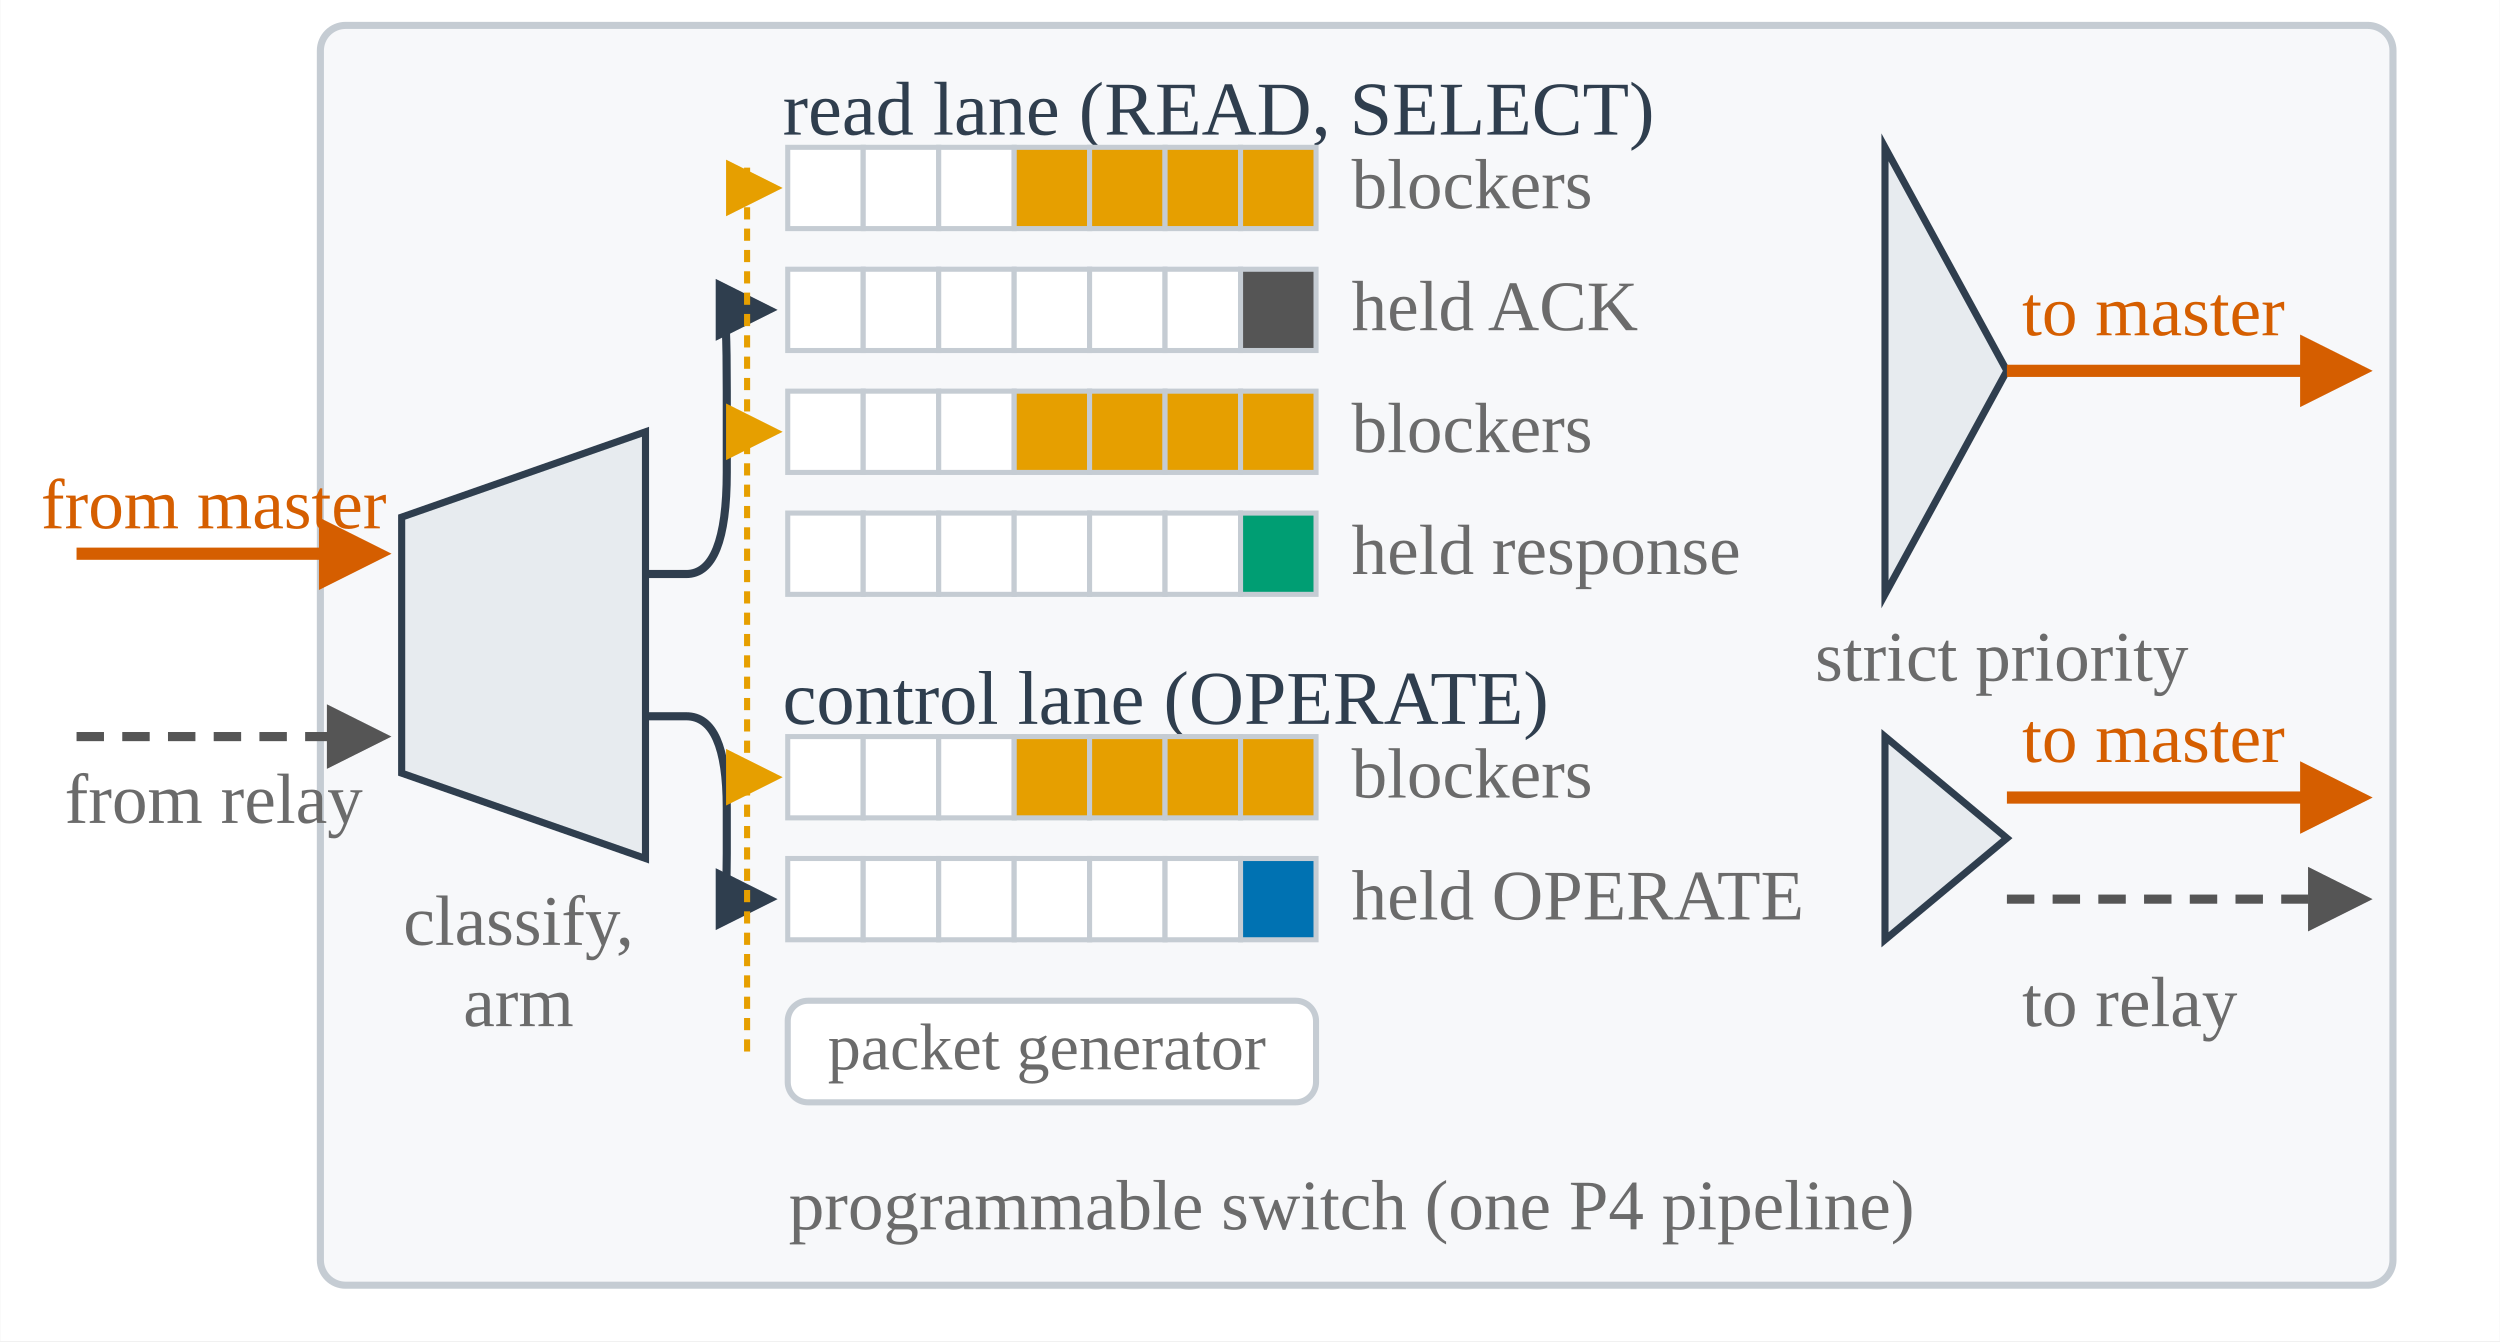
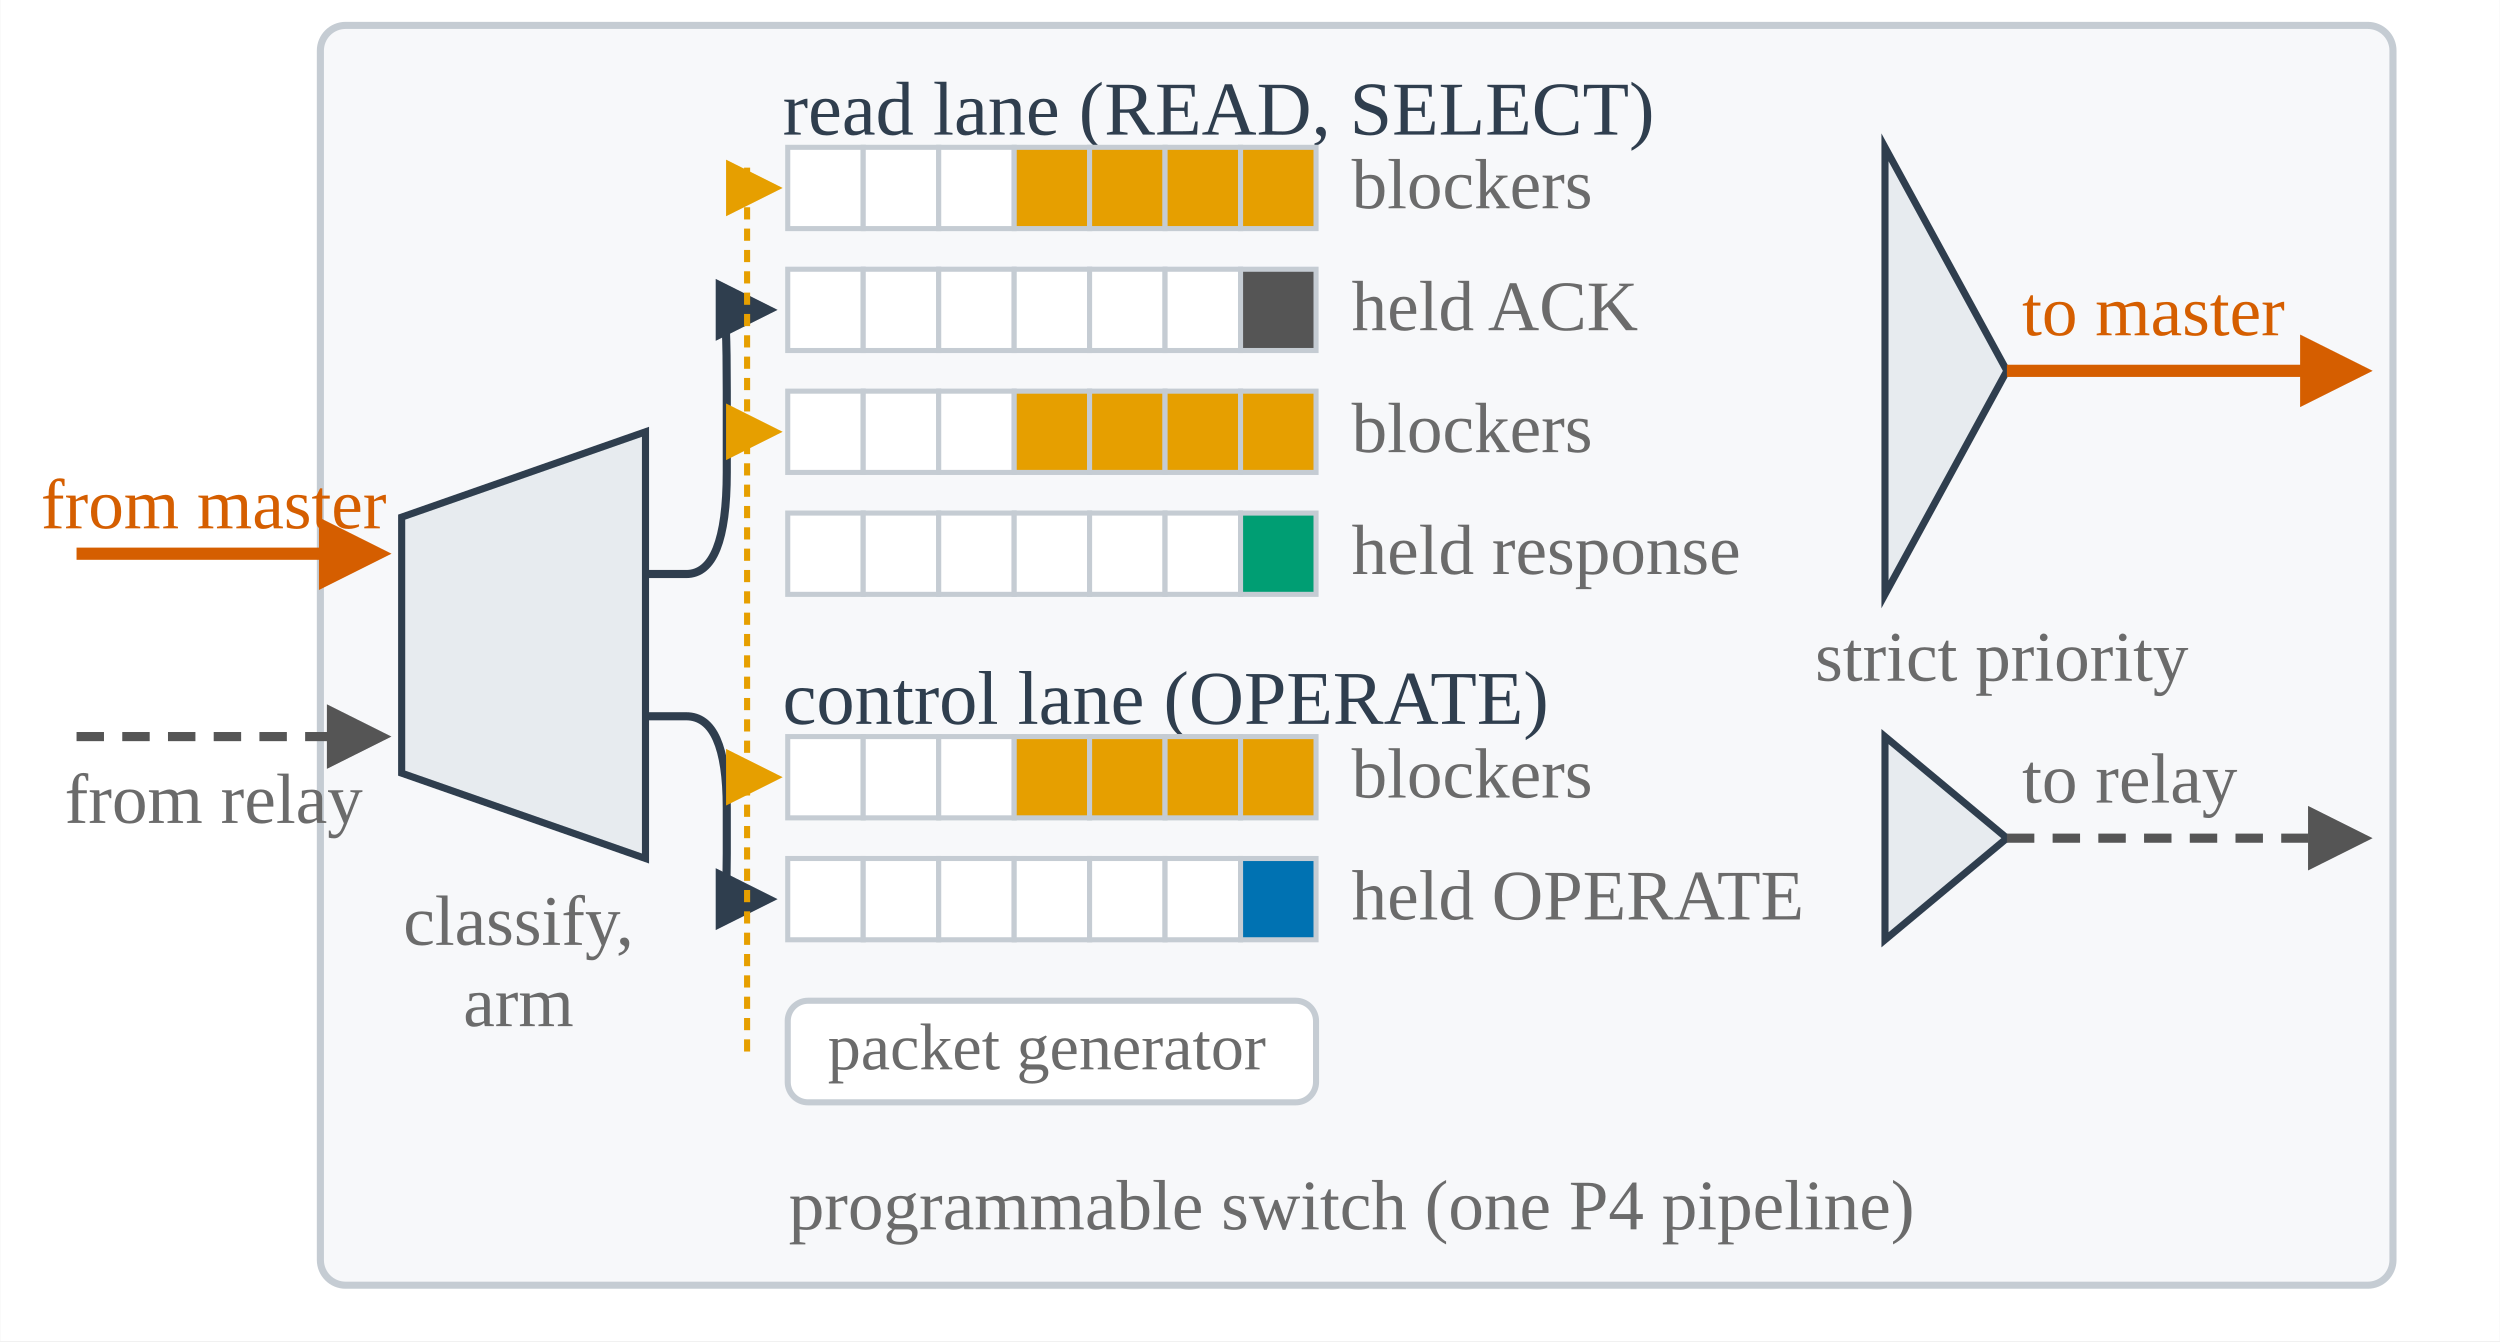
<svg xmlns="http://www.w3.org/2000/svg" viewBox="0 0 246 132" width="3.417in" height="1.833in" role="img" aria-labelledby="des-title des-desc">
  <rect width="246" height="132" fill="#ffffff" />
  <defs />
  <g>
    <g data-cell-id="0">
      <g data-cell-id="1">
        <g data-cell-id="c2">
          <g transform="translate(0.5,0.5)">
            <rect x="31" y="2" width="204" height="124" rx="2.48" ry="2.48" fill="#f7f8fa" stroke="#c5ccd3" stroke-width="0.7" pointer-events="all" />
          </g>
        </g>
        <g data-cell-id="c3">
          <g>
            <rect x="31" y="114" width="204" height="9" fill="none" stroke="none" pointer-events="all" />
          </g>
          <g>
            <g fill="#6B6B6B" font-family="'Times New Roman'" text-anchor="middle" font-size="7px">
              <text x="133" y="121">programmable switch (one P4 pipeline)</text>
            </g>
          </g>
        </g>
        <g data-cell-id="c4">
          <g transform="translate(0.5,0.5)">
            <path d="M 30 75 L 38.4 51 L 63.6 51 L 72 75 Z" fill="#e7ebef" stroke="#2f3e4e" stroke-width="0.7" stroke-miterlimit="10" transform="rotate(270,51,63)" pointer-events="all" />
          </g>
        </g>
        <g data-cell-id="c5">
          <g>
            <rect x="35" y="86" width="32" height="9" fill="none" stroke="none" pointer-events="all" />
          </g>
          <g>
            <g fill="#6B6B6B" font-family="'Times New Roman'" text-anchor="middle" font-size="7px">
              <text x="51" y="93">classify,</text>
            </g>
          </g>
        </g>
        <g data-cell-id="c6">
          <g>
            <rect x="35" y="94" width="32" height="9" fill="none" stroke="none" pointer-events="all" />
          </g>
          <g>
            <g fill="#6B6B6B" font-family="'Times New Roman'" text-anchor="middle" font-size="7px">
              <text x="51" y="101">arm</text>
            </g>
          </g>
        </g>
        <g data-cell-id="c7">
          <g transform="translate(0.5,0.5)">
            <path d="M 7 54 L 31.46 54" fill="none" stroke="#d55e00" stroke-width="1.2" stroke-miterlimit="10" pointer-events="stroke" />
            <path d="M 36.66 54 L 31.46 56.6 L 31.46 51.4 Z" fill="#d55e00" stroke="#d55e00" stroke-width="1.2" stroke-miterlimit="10" pointer-events="all" />
          </g>
        </g>
        <g data-cell-id="c8">
          <g>
            <rect x="5" y="45" width="32" height="9" fill="none" stroke="none" pointer-events="all" />
          </g>
          <g>
            <g fill="#D55E00" font-family="'Times New Roman'" text-anchor="middle" font-size="7px">
              <text x="21" y="52">from master</text>
            </g>
          </g>
        </g>
        <g data-cell-id="c9">
          <g transform="translate(0.5,0.5)">
            <path d="M 7 72 L 32.09 72" fill="none" stroke="#555555" stroke-width="0.9" stroke-miterlimit="10" stroke-dasharray="2.7 1.8" pointer-events="stroke" />
            <path d="M 36.99 72 L 32.09 74.45 L 32.09 69.55 Z" fill="#555555" stroke="#555555" stroke-width="0.9" stroke-miterlimit="10" pointer-events="all" />
          </g>
        </g>
        <g data-cell-id="c10">
          <g>
            <rect x="5" y="74" width="32" height="9" fill="none" stroke="none" pointer-events="all" />
          </g>
          <g>
            <g fill="#6B6B6B" font-family="'Times New Roman'" text-anchor="middle" font-size="7px">
              <text x="21" y="81">from relay</text>
            </g>
          </g>
        </g>
        <g data-cell-id="c11">
          <g>
            <rect x="77" y="6" width="120" height="9" fill="none" stroke="none" pointer-events="all" />
          </g>
          <g>
            <g fill="#2F3E4E" font-family="'Times New Roman'" text-anchor="start" font-size="7.5px">
              <text x="77" y="13.25">read lane (READ, SELECT)</text>
            </g>
          </g>
        </g>
        <g data-cell-id="c12">
          <g transform="translate(0.5,0.5)">
            <rect x="77" y="14" width="7.43" height="8" fill="#ffffff" stroke="#c5ccd3" stroke-width="0.5" pointer-events="all" />
          </g>
        </g>
        <g data-cell-id="c13">
          <g transform="translate(0.5,0.5)">
            <rect x="84.43" y="14" width="7.43" height="8" fill="#ffffff" stroke="#c5ccd3" stroke-width="0.5" pointer-events="all" />
          </g>
        </g>
        <g data-cell-id="c14">
          <g transform="translate(0.5,0.5)">
            <rect x="91.86" y="14" width="7.43" height="8" fill="#ffffff" stroke="#c5ccd3" stroke-width="0.5" pointer-events="all" />
          </g>
        </g>
        <g data-cell-id="c15">
          <g transform="translate(0.5,0.5)">
            <rect x="99.29" y="14" width="7.43" height="8" fill="#e69f00" stroke="#c5ccd3" stroke-width="0.5" pointer-events="all" />
          </g>
        </g>
        <g data-cell-id="c16">
          <g transform="translate(0.5,0.5)">
            <rect x="106.71" y="14" width="7.43" height="8" fill="#e69f00" stroke="#c5ccd3" stroke-width="0.5" pointer-events="all" />
          </g>
        </g>
        <g data-cell-id="c17">
          <g transform="translate(0.5,0.5)">
            <rect x="114.14" y="14" width="7.43" height="8" fill="#e69f00" stroke="#c5ccd3" stroke-width="0.5" pointer-events="all" />
          </g>
        </g>
        <g data-cell-id="c18">
          <g transform="translate(0.5,0.5)">
            <rect x="121.57" y="14" width="7.43" height="8" fill="#e69f00" stroke="#c5ccd3" stroke-width="0.5" pointer-events="all" />
          </g>
        </g>
        <g data-cell-id="c19">
          <g>
            <rect x="133" y="13.5" width="48" height="9" fill="none" stroke="none" pointer-events="all" />
          </g>
          <g>
            <g fill="#6B6B6B" font-family="'Times New Roman'" text-anchor="start" font-size="7px">
              <text x="133" y="20.5">blockers</text>
            </g>
          </g>
        </g>
        <g data-cell-id="c20">
          <g transform="translate(0.5,0.5)">
            <rect x="77" y="26" width="7.43" height="8" fill="#ffffff" stroke="#c5ccd3" stroke-width="0.5" pointer-events="all" />
          </g>
        </g>
        <g data-cell-id="c21">
          <g transform="translate(0.5,0.5)">
            <rect x="84.43" y="26" width="7.43" height="8" fill="#ffffff" stroke="#c5ccd3" stroke-width="0.5" pointer-events="all" />
          </g>
        </g>
        <g data-cell-id="c22">
          <g transform="translate(0.5,0.5)">
            <rect x="91.86" y="26" width="7.43" height="8" fill="#ffffff" stroke="#c5ccd3" stroke-width="0.5" pointer-events="all" />
          </g>
        </g>
        <g data-cell-id="c23">
          <g transform="translate(0.5,0.5)">
            <rect x="99.29" y="26" width="7.43" height="8" fill="#ffffff" stroke="#c5ccd3" stroke-width="0.5" pointer-events="all" />
          </g>
        </g>
        <g data-cell-id="c24">
          <g transform="translate(0.5,0.5)">
            <rect x="106.71" y="26" width="7.43" height="8" fill="#ffffff" stroke="#c5ccd3" stroke-width="0.5" pointer-events="all" />
          </g>
        </g>
        <g data-cell-id="c25">
          <g transform="translate(0.5,0.5)">
            <rect x="114.14" y="26" width="7.43" height="8" fill="#ffffff" stroke="#c5ccd3" stroke-width="0.5" pointer-events="all" />
          </g>
        </g>
        <g data-cell-id="c26">
          <g transform="translate(0.5,0.5)">
            <rect x="121.57" y="26" width="7.43" height="8" fill="#555555" stroke="#c5ccd3" stroke-width="0.5" pointer-events="all" />
          </g>
        </g>
        <g data-cell-id="c27">
          <g>
            <rect x="133" y="25.5" width="48" height="9" fill="none" stroke="none" pointer-events="all" />
          </g>
          <g>
            <g fill="#6B6B6B" font-family="'Times New Roman'" text-anchor="start" font-size="7px">
              <text x="133" y="32.5">held ACK</text>
            </g>
          </g>
        </g>
        <g data-cell-id="c28">
          <g transform="translate(0.5,0.5)">
            <rect x="77" y="38" width="7.43" height="8" fill="#ffffff" stroke="#c5ccd3" stroke-width="0.5" pointer-events="all" />
          </g>
        </g>
        <g data-cell-id="c29">
          <g transform="translate(0.5,0.5)">
            <rect x="84.43" y="38" width="7.43" height="8" fill="#ffffff" stroke="#c5ccd3" stroke-width="0.5" pointer-events="all" />
          </g>
        </g>
        <g data-cell-id="c30">
          <g transform="translate(0.5,0.5)">
            <rect x="91.86" y="38" width="7.43" height="8" fill="#ffffff" stroke="#c5ccd3" stroke-width="0.5" pointer-events="all" />
          </g>
        </g>
        <g data-cell-id="c31">
          <g transform="translate(0.5,0.5)">
            <rect x="99.29" y="38" width="7.43" height="8" fill="#e69f00" stroke="#c5ccd3" stroke-width="0.5" pointer-events="all" />
          </g>
        </g>
        <g data-cell-id="c32">
          <g transform="translate(0.5,0.5)">
            <rect x="106.71" y="38" width="7.43" height="8" fill="#e69f00" stroke="#c5ccd3" stroke-width="0.5" pointer-events="all" />
          </g>
        </g>
        <g data-cell-id="c33">
          <g transform="translate(0.5,0.5)">
            <rect x="114.14" y="38" width="7.43" height="8" fill="#e69f00" stroke="#c5ccd3" stroke-width="0.5" pointer-events="all" />
          </g>
        </g>
        <g data-cell-id="c34">
          <g transform="translate(0.5,0.5)">
            <rect x="121.57" y="38" width="7.43" height="8" fill="#e69f00" stroke="#c5ccd3" stroke-width="0.5" pointer-events="all" />
          </g>
        </g>
        <g data-cell-id="c35">
          <g>
            <rect x="133" y="37.5" width="48" height="9" fill="none" stroke="none" pointer-events="all" />
          </g>
          <g>
            <g fill="#6B6B6B" font-family="'Times New Roman'" text-anchor="start" font-size="7px">
              <text x="133" y="44.5">blockers</text>
            </g>
          </g>
        </g>
        <g data-cell-id="c36">
          <g transform="translate(0.5,0.5)">
            <rect x="77" y="50" width="7.43" height="8" fill="#ffffff" stroke="#c5ccd3" stroke-width="0.5" pointer-events="all" />
          </g>
        </g>
        <g data-cell-id="c37">
          <g transform="translate(0.5,0.5)">
            <rect x="84.43" y="50" width="7.43" height="8" fill="#ffffff" stroke="#c5ccd3" stroke-width="0.5" pointer-events="all" />
          </g>
        </g>
        <g data-cell-id="c38">
          <g transform="translate(0.5,0.5)">
            <rect x="91.86" y="50" width="7.43" height="8" fill="#ffffff" stroke="#c5ccd3" stroke-width="0.5" pointer-events="all" />
          </g>
        </g>
        <g data-cell-id="c39">
          <g transform="translate(0.5,0.5)">
            <rect x="99.29" y="50" width="7.43" height="8" fill="#ffffff" stroke="#c5ccd3" stroke-width="0.5" pointer-events="all" />
          </g>
        </g>
        <g data-cell-id="c40">
          <g transform="translate(0.5,0.5)">
            <rect x="106.71" y="50" width="7.43" height="8" fill="#ffffff" stroke="#c5ccd3" stroke-width="0.5" pointer-events="all" />
          </g>
        </g>
        <g data-cell-id="c41">
          <g transform="translate(0.5,0.5)">
            <rect x="114.14" y="50" width="7.43" height="8" fill="#ffffff" stroke="#c5ccd3" stroke-width="0.5" pointer-events="all" />
          </g>
        </g>
        <g data-cell-id="c42">
          <g transform="translate(0.5,0.5)">
            <rect x="121.57" y="50" width="7.43" height="8" fill="#009e73" stroke="#c5ccd3" stroke-width="0.5" pointer-events="all" />
          </g>
        </g>
        <g data-cell-id="c43">
          <g>
            <rect x="133" y="49.5" width="48" height="9" fill="none" stroke="none" pointer-events="all" />
          </g>
          <g>
            <g fill="#6B6B6B" font-family="'Times New Roman'" text-anchor="start" font-size="7px">
              <text x="133" y="56.5">held response</text>
            </g>
          </g>
        </g>
        <g data-cell-id="c44">
          <g>
            <rect x="77" y="64" width="120" height="9" fill="none" stroke="none" pointer-events="all" />
          </g>
          <g>
            <g fill="#2F3E4E" font-family="'Times New Roman'" text-anchor="start" font-size="7.5px">
              <text x="77" y="71.25">control lane (OPERATE)</text>
            </g>
          </g>
        </g>
        <g data-cell-id="c45">
          <g transform="translate(0.5,0.5)">
            <rect x="77" y="72" width="7.43" height="8" fill="#ffffff" stroke="#c5ccd3" stroke-width="0.5" pointer-events="all" />
          </g>
        </g>
        <g data-cell-id="c46">
          <g transform="translate(0.5,0.5)">
            <rect x="84.43" y="72" width="7.43" height="8" fill="#ffffff" stroke="#c5ccd3" stroke-width="0.5" pointer-events="all" />
          </g>
        </g>
        <g data-cell-id="c47">
          <g transform="translate(0.5,0.5)">
            <rect x="91.86" y="72" width="7.43" height="8" fill="#ffffff" stroke="#c5ccd3" stroke-width="0.5" pointer-events="all" />
          </g>
        </g>
        <g data-cell-id="c48">
          <g transform="translate(0.5,0.5)">
            <rect x="99.29" y="72" width="7.43" height="8" fill="#e69f00" stroke="#c5ccd3" stroke-width="0.5" pointer-events="all" />
          </g>
        </g>
        <g data-cell-id="c49">
          <g transform="translate(0.5,0.5)">
            <rect x="106.71" y="72" width="7.43" height="8" fill="#e69f00" stroke="#c5ccd3" stroke-width="0.5" pointer-events="all" />
          </g>
        </g>
        <g data-cell-id="c50">
          <g transform="translate(0.5,0.5)">
            <rect x="114.14" y="72" width="7.43" height="8" fill="#e69f00" stroke="#c5ccd3" stroke-width="0.5" pointer-events="all" />
          </g>
        </g>
        <g data-cell-id="c51">
          <g transform="translate(0.5,0.5)">
            <rect x="121.57" y="72" width="7.43" height="8" fill="#e69f00" stroke="#c5ccd3" stroke-width="0.5" pointer-events="all" />
          </g>
        </g>
        <g data-cell-id="c52">
          <g>
            <rect x="133" y="71.5" width="48" height="9" fill="none" stroke="none" pointer-events="all" />
          </g>
          <g>
            <g fill="#6B6B6B" font-family="'Times New Roman'" text-anchor="start" font-size="7px">
              <text x="133" y="78.5">blockers</text>
            </g>
          </g>
        </g>
        <g data-cell-id="c53">
          <g transform="translate(0.5,0.5)">
            <rect x="77" y="84" width="7.43" height="8" fill="#ffffff" stroke="#c5ccd3" stroke-width="0.5" pointer-events="all" />
          </g>
        </g>
        <g data-cell-id="c54">
          <g transform="translate(0.5,0.5)">
            <rect x="84.43" y="84" width="7.43" height="8" fill="#ffffff" stroke="#c5ccd3" stroke-width="0.5" pointer-events="all" />
          </g>
        </g>
        <g data-cell-id="c55">
          <g transform="translate(0.5,0.5)">
            <rect x="91.86" y="84" width="7.43" height="8" fill="#ffffff" stroke="#c5ccd3" stroke-width="0.5" pointer-events="all" />
          </g>
        </g>
        <g data-cell-id="c56">
          <g transform="translate(0.5,0.5)">
            <rect x="99.29" y="84" width="7.43" height="8" fill="#ffffff" stroke="#c5ccd3" stroke-width="0.5" pointer-events="all" />
          </g>
        </g>
        <g data-cell-id="c57">
          <g transform="translate(0.5,0.5)">
            <rect x="106.71" y="84" width="7.43" height="8" fill="#ffffff" stroke="#c5ccd3" stroke-width="0.5" pointer-events="all" />
          </g>
        </g>
        <g data-cell-id="c58">
          <g transform="translate(0.5,0.5)">
            <rect x="114.14" y="84" width="7.43" height="8" fill="#ffffff" stroke="#c5ccd3" stroke-width="0.5" pointer-events="all" />
          </g>
        </g>
        <g data-cell-id="c59">
          <g transform="translate(0.5,0.5)">
            <rect x="121.57" y="84" width="7.43" height="8" fill="#0072b2" stroke="#c5ccd3" stroke-width="0.5" pointer-events="all" />
          </g>
        </g>
        <g data-cell-id="c60">
          <g>
            <rect x="133" y="83.5" width="48" height="9" fill="none" stroke="none" pointer-events="all" />
          </g>
          <g>
            <g fill="#6B6B6B" font-family="'Times New Roman'" text-anchor="start" font-size="7px">
              <text x="133" y="90.5">held OPERATE</text>
            </g>
          </g>
        </g>
        <g data-cell-id="c61">
          <g transform="translate(0.5,0.5)">
            <path d="M 63 56 L 67 56 Q 71 56 71 46 L 71 38 Q 71 30 70.65 30 L 70.31 30" fill="none" stroke="#2f3e4e" stroke-width="0.8" stroke-miterlimit="10" pointer-events="stroke" />
            <path d="M 75.11 30 L 70.31 32.4 L 70.31 27.6 Z" fill="#2f3e4e" stroke="#2f3e4e" stroke-width="0.8" stroke-miterlimit="10" pointer-events="all" />
          </g>
        </g>
        <g data-cell-id="c62">
          <g transform="translate(0.5,0.5)">
            <path d="M 63 70 L 67 70 Q 71 70 71 79 L 71 83.5 Q 71 88 70.65 88 L 70.31 88" fill="none" stroke="#2f3e4e" stroke-width="0.8" stroke-miterlimit="10" pointer-events="stroke" />
            <path d="M 75.11 88 L 70.31 90.4 L 70.31 85.6 Z" fill="#2f3e4e" stroke="#2f3e4e" stroke-width="0.8" stroke-miterlimit="10" pointer-events="all" />
          </g>
        </g>
        <g data-cell-id="c63">
          <g transform="translate(0.5,0.5)">
            <path d="M 185 14 L 197 36 L 185 58 Z" fill="#e7ebef" stroke="#2f3e4e" stroke-width="0.7" stroke-miterlimit="10" pointer-events="all" />
          </g>
        </g>
        <g data-cell-id="c64">
          <g transform="translate(0.5,0.5)">
            <path d="M 185 72 L 197 82 L 185 92 Z" fill="#e7ebef" stroke="#2f3e4e" stroke-width="0.7" stroke-miterlimit="10" pointer-events="all" />
          </g>
        </g>
        <g data-cell-id="c65">
          <g>
            <rect x="177" y="60" width="40" height="9" fill="none" stroke="none" pointer-events="all" />
          </g>
          <g>
            <g fill="#6B6B6B" font-family="'Times New Roman'" text-anchor="middle" font-size="7px">
              <text x="197" y="67">strict priority</text>
            </g>
          </g>
        </g>
        <g data-cell-id="c66">
          <g transform="translate(0.5,0.5)">
            <path d="M 197 36 L 226.46 36" fill="none" stroke="#d55e00" stroke-width="1.2" stroke-miterlimit="10" pointer-events="stroke" />
            <path d="M 231.66 36 L 226.46 38.6 L 226.46 33.4 Z" fill="#d55e00" stroke="#d55e00" stroke-width="1.2" stroke-miterlimit="10" pointer-events="all" />
          </g>
        </g>
        <g data-cell-id="c67">
          <g>
            <rect x="199" y="26" width="36" height="9" fill="none" stroke="none" pointer-events="all" />
          </g>
          <g>
            <g fill="#D55E00" font-family="'Times New Roman'" text-anchor="start" font-size="7px">
              <text x="199" y="33">to master</text>
            </g>
          </g>
        </g>
        <g data-cell-id="c68">
          <g transform="translate(0.5,0.5)">
-             <path d="M 197 78 L 226.46 78" fill="none" stroke="#d55e00" stroke-width="1.2" stroke-miterlimit="10" pointer-events="stroke" />
-             <path d="M 231.66 78 L 226.46 80.6 L 226.46 75.4 Z" fill="#d55e00" stroke="#d55e00" stroke-width="1.2" stroke-miterlimit="10" pointer-events="all" />
+             <path d="M 197 82 L 227.09 82" fill="none" stroke="#555555" stroke-width="0.9" stroke-miterlimit="10" stroke-dasharray="2.7 1.8" pointer-events="stroke" />
+             <path d="M 231.99 82 L 227.09 84.45 L 227.09 79.55 Z" fill="#555555" stroke="#555555" stroke-width="0.9" stroke-miterlimit="10" pointer-events="all" />
          </g>
        </g>
        <g data-cell-id="c69">
          <g>
-             <rect x="199" y="68" width="36" height="9" fill="none" stroke="none" pointer-events="all" />
-           </g>
-           <g>
-             <g fill="#D55E00" font-family="'Times New Roman'" text-anchor="start" font-size="7px">
-               <text x="199" y="75">to master</text>
+             <rect x="199" y="72" width="36" height="9" fill="none" stroke="none" pointer-events="all" />
+           </g>
+           <g>
+             <g fill="#6B6B6B" font-family="'Times New Roman'" text-anchor="start" font-size="7px">
+               <text x="199" y="79">to relay</text>
            </g>
          </g>
        </g>
        <g data-cell-id="c70">
          <g transform="translate(0.5,0.5)">
-             <path d="M 197 88 L 227.09 88" fill="none" stroke="#555555" stroke-width="0.9" stroke-miterlimit="10" stroke-dasharray="2.7 1.8" pointer-events="stroke" />
-             <path d="M 231.99 88 L 227.09 90.45 L 227.09 85.55 Z" fill="#555555" stroke="#555555" stroke-width="0.9" stroke-miterlimit="10" pointer-events="all" />
+             <rect x="77" y="98" width="52" height="10" rx="2" ry="2" fill="#ffffff" stroke="#c5ccd3" stroke-width="0.6" pointer-events="all" />
          </g>
        </g>
        <g data-cell-id="c71">
-           <g>
-             <rect x="199" y="94" width="36" height="9" fill="none" stroke="none" pointer-events="all" />
-           </g>
-           <g>
-             <g fill="#6B6B6B" font-family="'Times New Roman'" text-anchor="start" font-size="7px">
-               <text x="199" y="101">to relay</text>
-             </g>
-           </g>
-         </g>
-         <g data-cell-id="c72">
-           <g transform="translate(0.5,0.5)">
-             <rect x="77" y="98" width="52" height="10" rx="2" ry="2" fill="#ffffff" stroke="#c5ccd3" stroke-width="0.6" pointer-events="all" />
-           </g>
-         </g>
-         <g data-cell-id="c73">
          <g>
            <rect x="77" y="98" width="52" height="10" fill="none" stroke="none" pointer-events="all" />
          </g>
          <g>
            <g fill="#6B6B6B" font-family="'Times New Roman'" text-anchor="middle" font-size="6.5px">
              <text x="103" y="105.25">packet generator</text>
            </g>
          </g>
        </g>
-         <g data-cell-id="c74">
+         <g data-cell-id="c72">
          <g transform="translate(0.5,0.5)">
            <path d="M 73 103 L 73 16" fill="none" stroke="#e69f00" stroke-width="0.6" stroke-miterlimit="10" stroke-dasharray="1.2 0.9" pointer-events="stroke" />
          </g>
        </g>
-         <g data-cell-id="c75">
+         <g data-cell-id="c73">
          <g transform="translate(0.5,0.5)">
            <path d="M 73 18 L 71.23 18" fill="none" stroke="#e69f00" stroke-width="0.6" stroke-miterlimit="10" stroke-dasharray="1.8 1.2" pointer-events="stroke" />
            <path d="M 75.83 18 L 71.23 20.3 L 71.23 15.7 Z" fill="#e69f00" stroke="#e69f00" stroke-width="0.6" stroke-miterlimit="10" pointer-events="all" />
          </g>
        </g>
-         <g data-cell-id="c76">
+         <g data-cell-id="c74">
          <g transform="translate(0.5,0.5)">
            <path d="M 73 42 L 71.23 42" fill="none" stroke="#e69f00" stroke-width="0.6" stroke-miterlimit="10" stroke-dasharray="1.8 1.2" pointer-events="stroke" />
            <path d="M 75.83 42 L 71.23 44.3 L 71.23 39.7 Z" fill="#e69f00" stroke="#e69f00" stroke-width="0.6" stroke-miterlimit="10" pointer-events="all" />
          </g>
        </g>
-         <g data-cell-id="c77">
+         <g data-cell-id="c75">
          <g transform="translate(0.5,0.5)">
            <path d="M 73 76 L 71.23 76" fill="none" stroke="#e69f00" stroke-width="0.6" stroke-miterlimit="10" stroke-dasharray="1.8 1.2" pointer-events="stroke" />
            <path d="M 75.83 76 L 71.23 78.3 L 71.23 73.7 Z" fill="#e69f00" stroke="#e69f00" stroke-width="0.6" stroke-miterlimit="10" pointer-events="all" />
          </g>
        </g>
      </g>
    </g>
  </g>
</svg>
